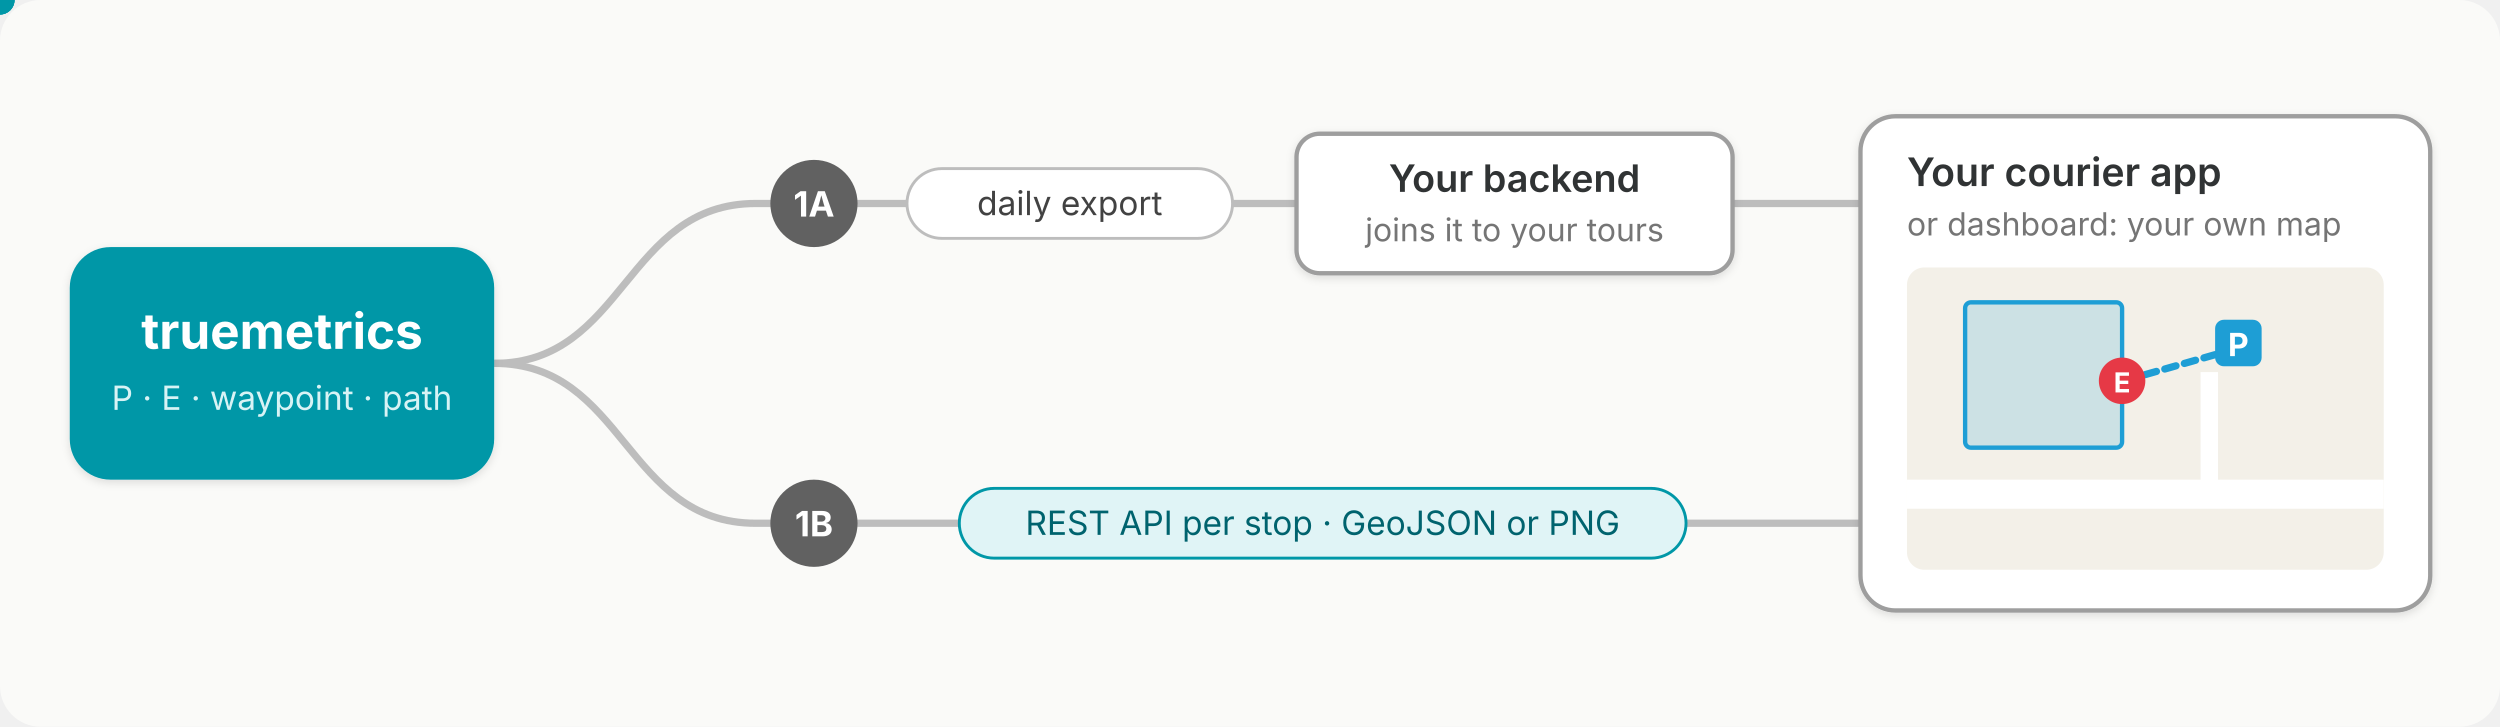
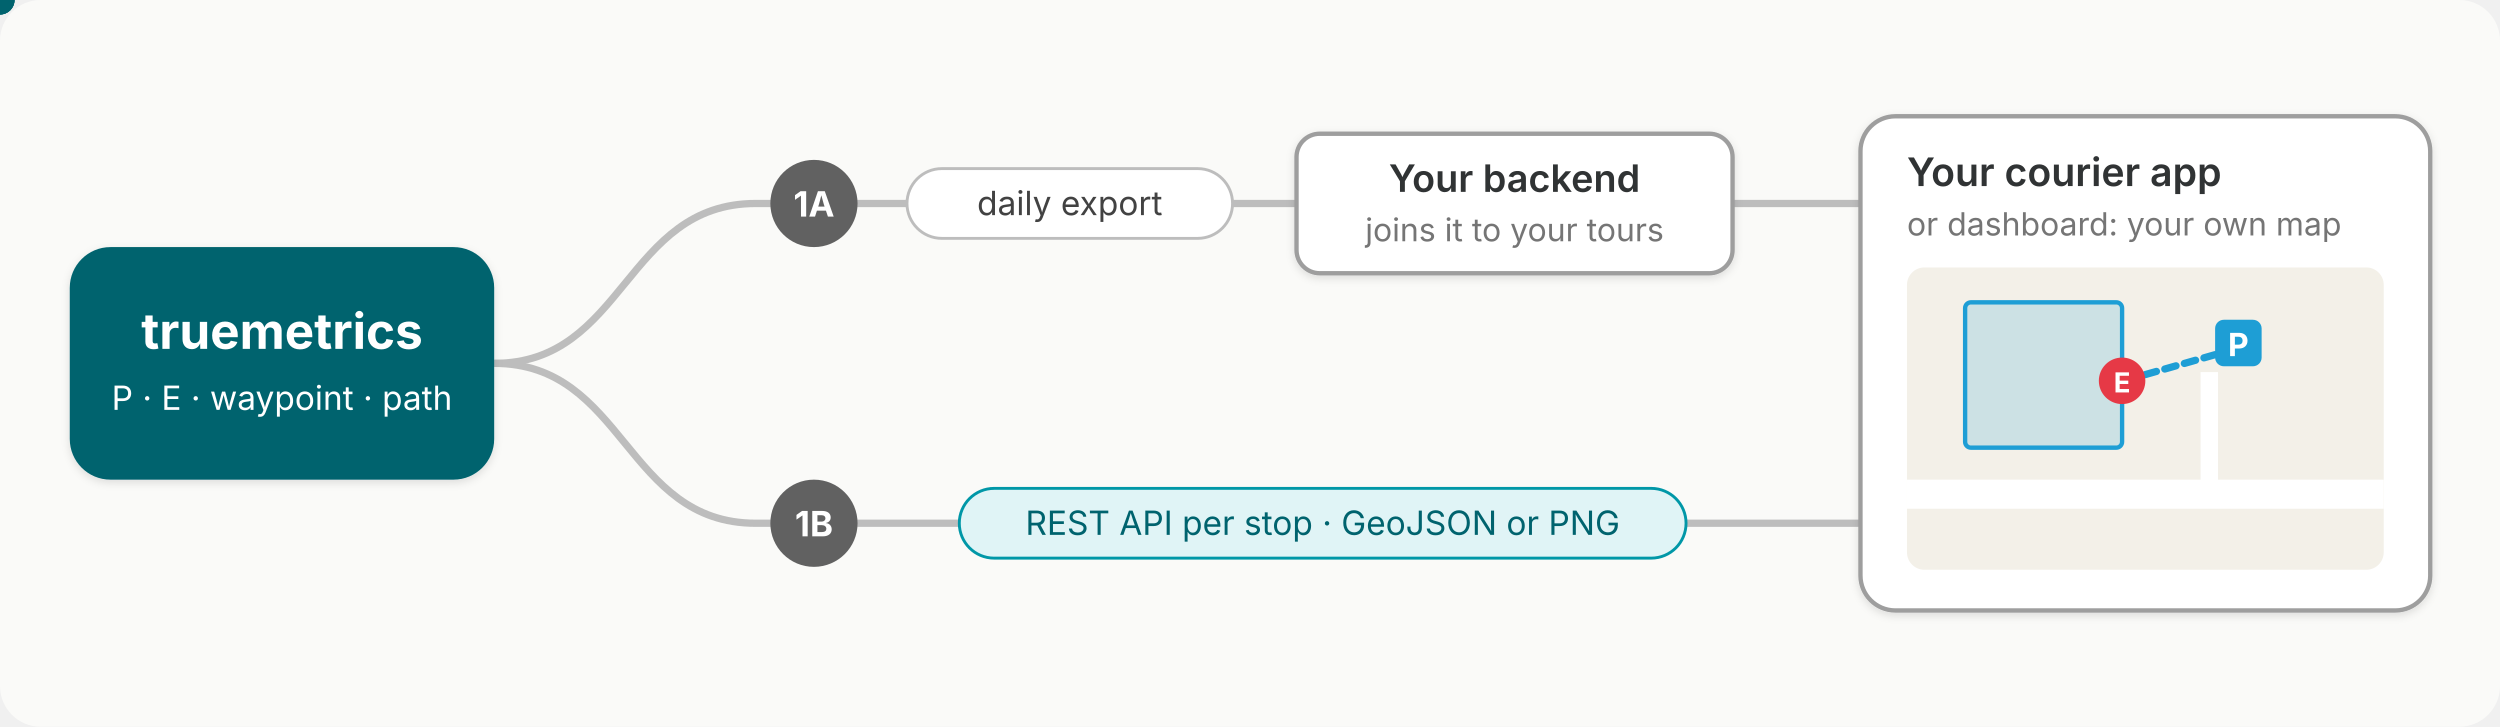
<svg xmlns="http://www.w3.org/2000/svg" viewBox="0 0 860 250" width="860" height="250" font-family="Inter, -apple-system, 'Segoe UI', Roboto, Helvetica, Arial, sans-serif">
  <defs>
    <filter id="shadow" x="-10%" y="-20%" width="120%" height="140%">
      <feDropShadow dx="0" dy="1" stdDeviation="1.5" flood-color="#000" flood-opacity="0.12" />
    </filter>
  </defs>
  <rect width="860" height="250" rx="14" fill="#FAFAF8" />
  <g fill="none" stroke="#BDBDBD" stroke-width="2.5">
    <path id="f1a" d="M170,125 C215,125 215,70 260,70 H640" />
    <path id="f1b" d="M170,125 C215,125 215,180 260,180 H640" />
  </g>
-   <g fill="#0097a7">
+   <g fill="#00636E">
    <circle r="5">
      <animateMotion dur="3.4s" repeatCount="indefinite">
        <mpath href="#f1a" />
      </animateMotion>
    </circle>
    <circle r="5">
      <animateMotion dur="3.4s" begin="1.7s" repeatCount="indefinite">
        <mpath href="#f1a" />
      </animateMotion>
    </circle>
    <circle r="5">
      <animateMotion dur="2.2s" begin="0.5s" repeatCount="indefinite">
        <mpath href="#f1b" />
      </animateMotion>
    </circle>
  </g>
-   <rect x="24" y="85" width="146" height="80" rx="14" fill="#0097a7" filter="url(#shadow)" />
+   <rect x="24" y="85" width="146" height="80" rx="14" fill="#00636E" filter="url(#shadow)" />
  <text x="97" y="120" text-anchor="middle" font-size="17" font-weight="700" fill="#FFFFFF">truemetrics</text>
-   <text x="97" y="141" text-anchor="middle" font-size="11.5" fill="#D8F3F5">P · E · waypoint · path</text>
+   <text x="97" y="141" text-anchor="middle" font-size="11.5" fill="#FFFFFF">P · E · waypoint · path</text>
  <g font-size="12" font-weight="700" text-anchor="middle">
    <circle cx="280" cy="70" r="15" fill="#616161" />
    <text x="280" y="74.5" fill="#FFFFFF">1A</text>
    <circle cx="280" cy="180" r="15" fill="#616161" />
    <text x="280" y="184.5" fill="#FFFFFF">1B</text>
  </g>
  <rect x="312" y="58" width="112" height="24" rx="12" fill="#FFFFFF" stroke="#BDBDBD" />
  <text x="368" y="74" text-anchor="middle" font-size="11.5" fill="#424242">daily export</text>
  <rect x="446" y="46" width="150" height="48" rx="8" fill="#FFFFFF" stroke="#9E9E9E" stroke-width="1.5" filter="url(#shadow)" />
  <text x="521" y="66" text-anchor="middle" font-size="13" font-weight="600" fill="#303334">Your backend</text>
  <text x="521" y="83" text-anchor="middle" font-size="11" fill="#757575">joins it to your tours</text>
  <rect x="330" y="168" width="250" height="24" rx="12" fill="#E0F4F6" stroke="#0097a7" />
  <text x="455" y="184" text-anchor="middle" font-size="11.5" fill="#00636E">REST API per stop · GeoJSON or PNG</text>
  <g filter="url(#shadow)">
    <rect x="640" y="40" width="196" height="170" rx="12" fill="#FFFFFF" stroke="#9E9E9E" stroke-width="1.5" />
  </g>
  <text x="656" y="64" font-size="13.5" font-weight="600" fill="#303334">Your courier app</text>
  <text x="656" y="81" font-size="11" fill="#757575">or dashboard: your own map</text>
  <rect x="656" y="92" width="164" height="104" rx="6" fill="#F3F0E8" />
  <path d="M656,170 H820" stroke="#FFFFFF" stroke-width="10" />
  <path d="M760,170 V128" stroke="#FFFFFF" stroke-width="6" />
  <rect x="676" y="104" width="54" height="50" rx="2" fill="#1E9ED5" fill-opacity="0.18" stroke="#1E9ED5" stroke-width="1.5" />
  <path d="M762,122 L734,130" stroke="#1E9ED5" stroke-width="2.5" stroke-dasharray="4 3" stroke-linecap="round" />
  <g transform="translate(730,131)">
    <circle r="8" fill="#E63946" />
    <text y="4" text-anchor="middle" font-size="9.5" font-weight="700" fill="#FFFFFF">E</text>
  </g>
  <g transform="translate(770,118)">
    <rect x="-8" y="-8" width="16" height="16" rx="3" fill="#1E9ED5" />
    <text y="4.5" text-anchor="middle" font-size="11" font-weight="700" fill="#FFFFFF">P</text>
  </g>
</svg>
